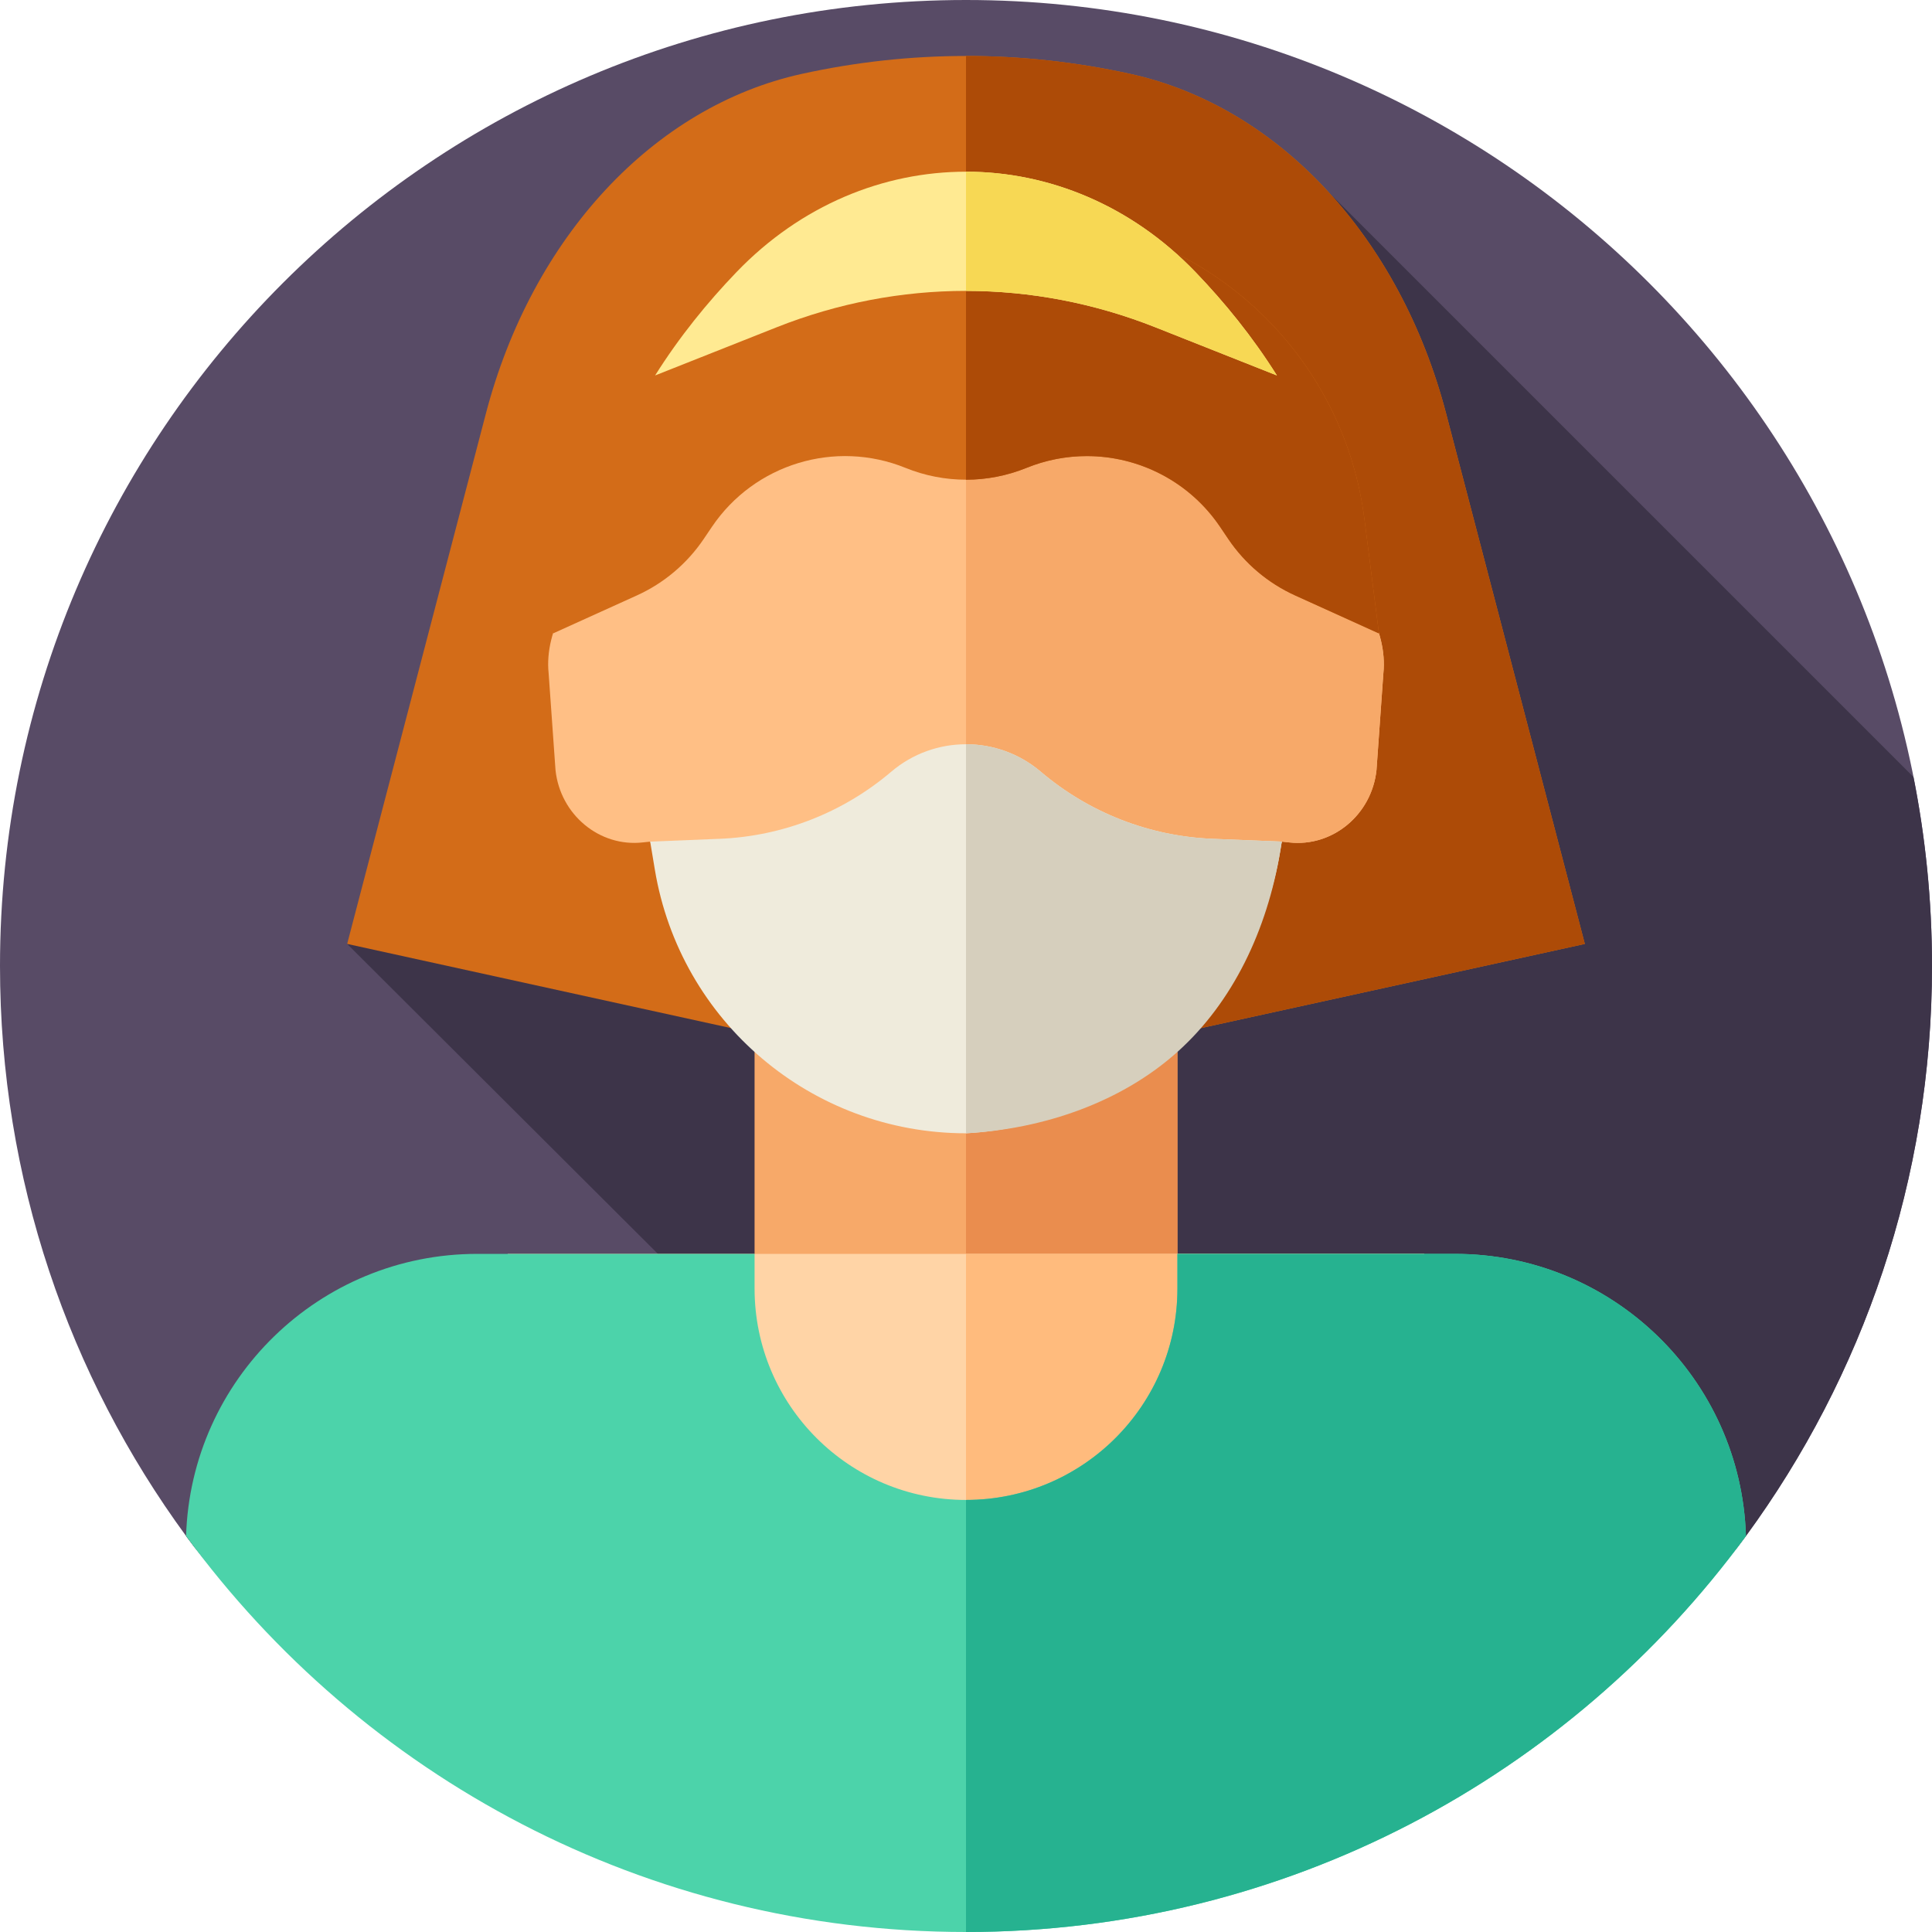
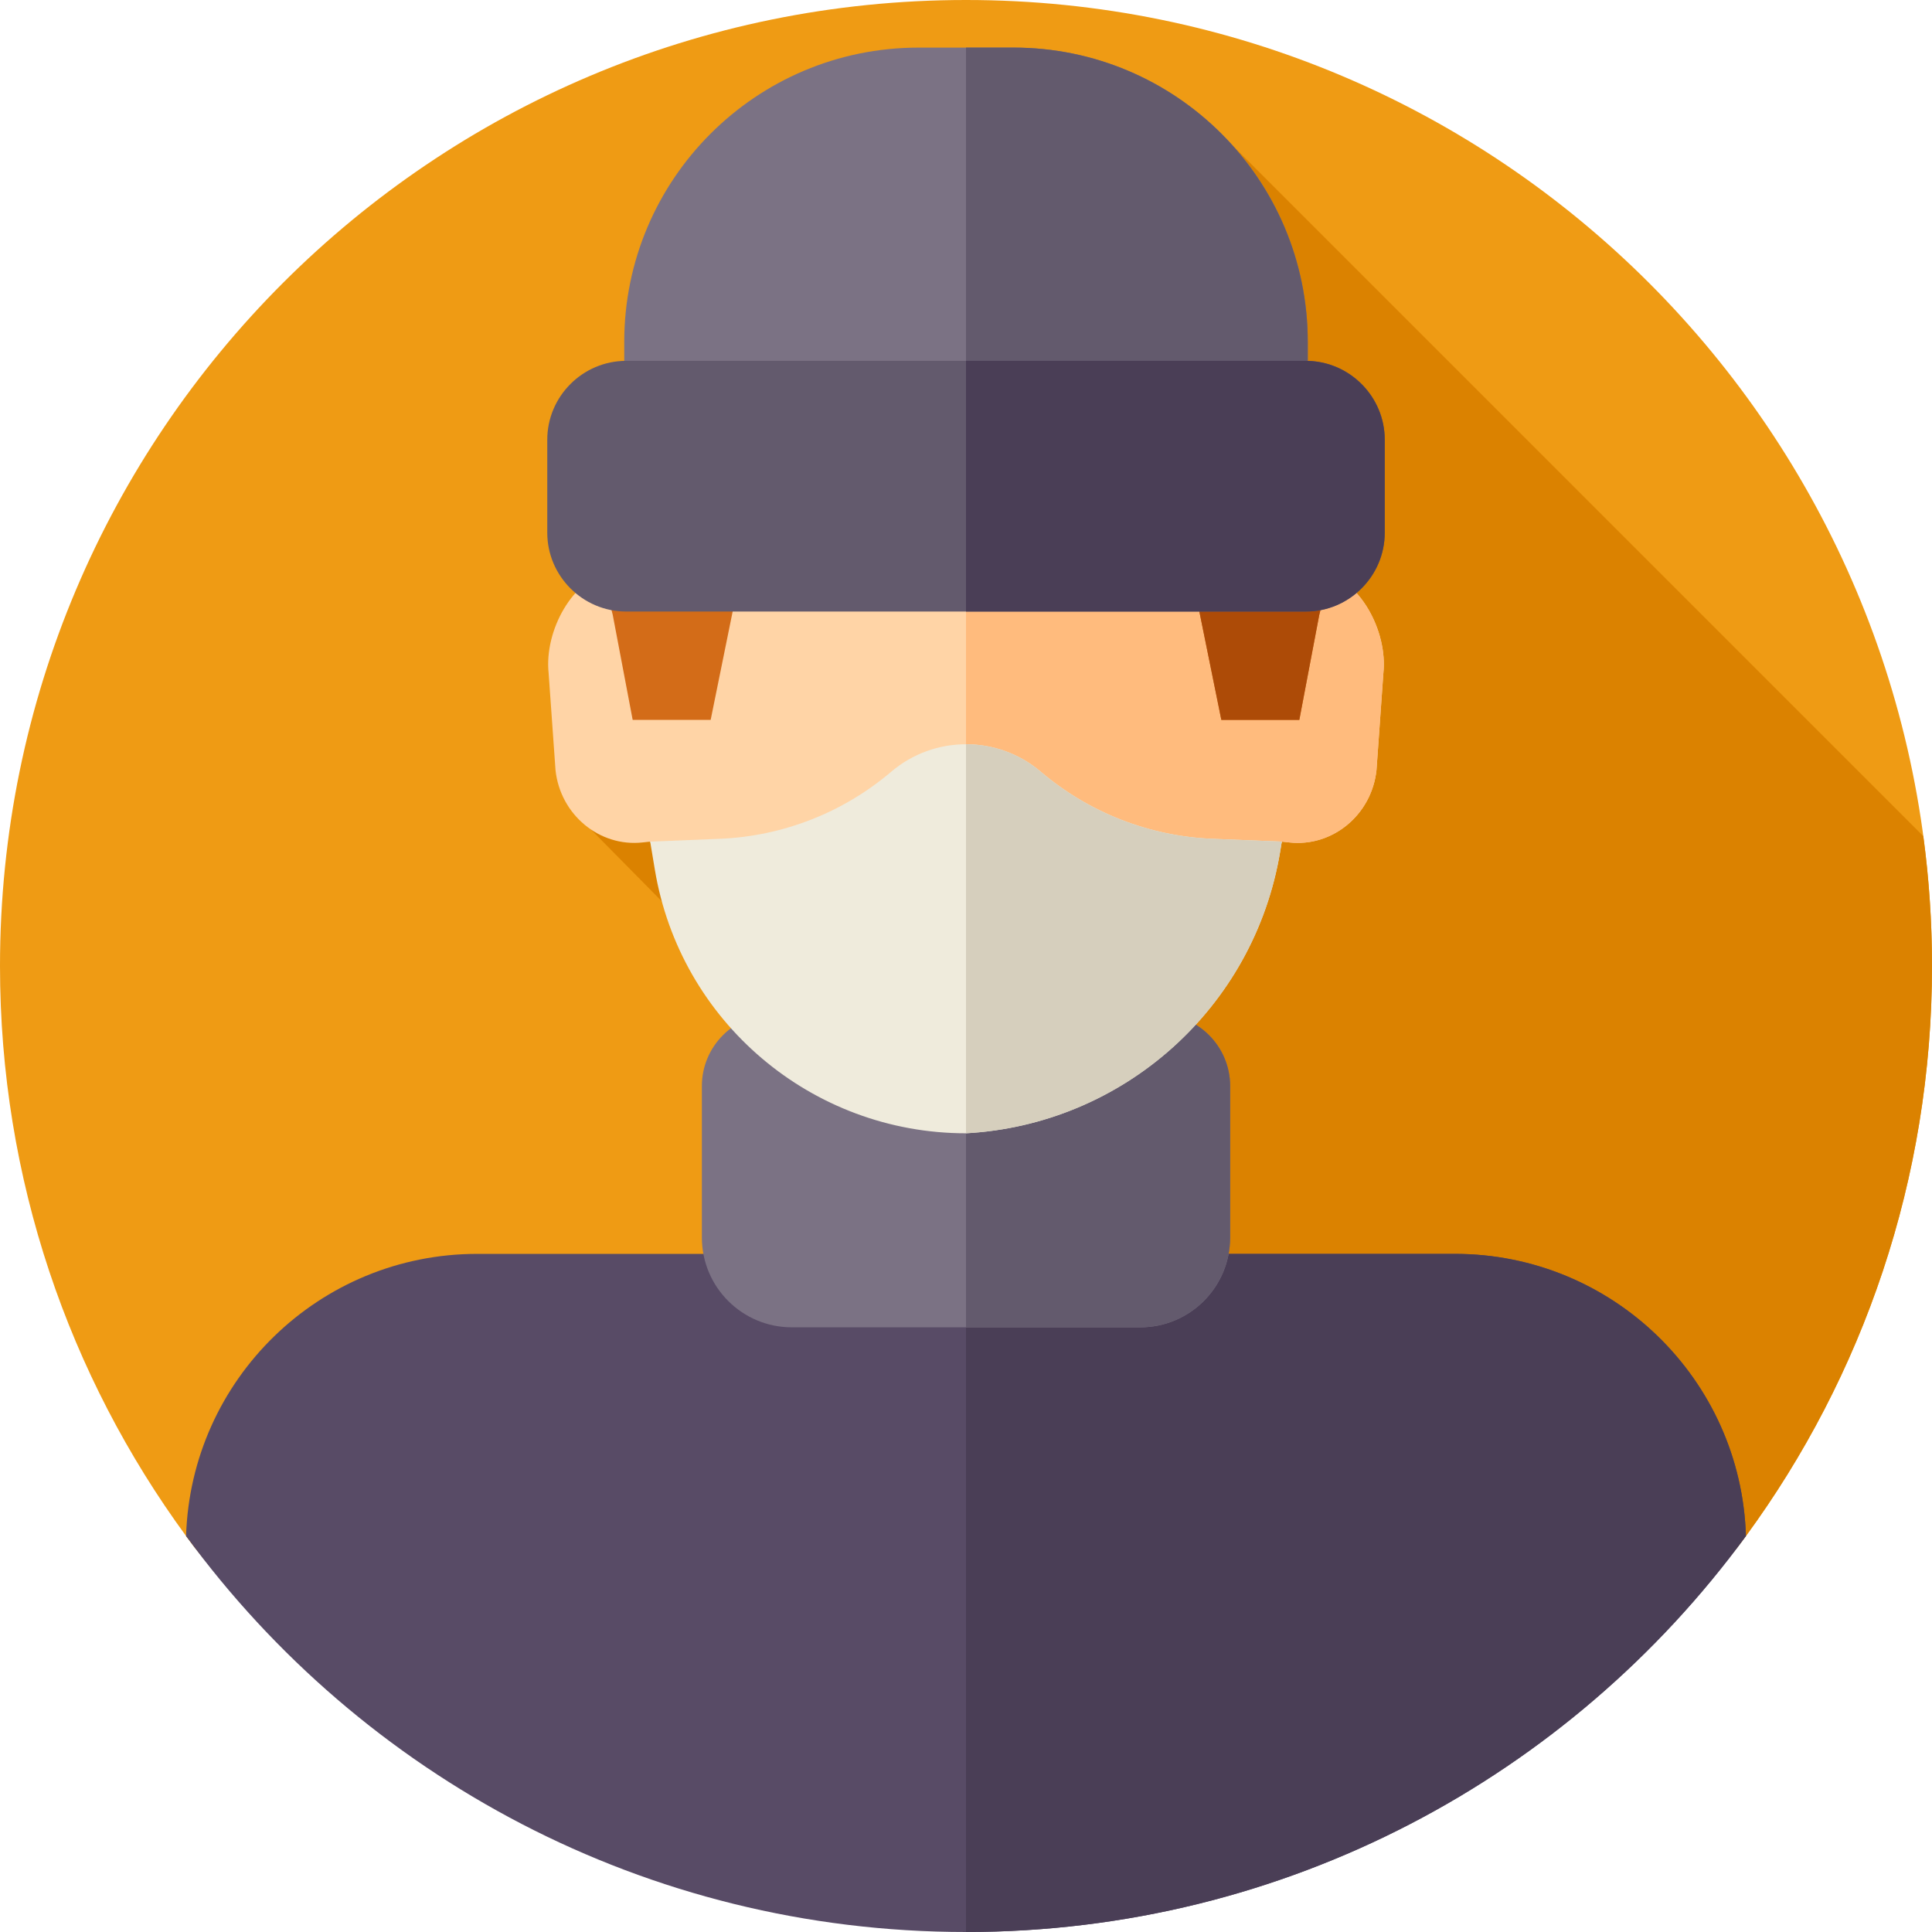
<svg xmlns="http://www.w3.org/2000/svg" id="Layer_1" enable-background="new 0 0 512 512" height="512" viewBox="0 0 512 512" width="512">
  <g>
    <g>
      <g>
-         <path d="m512 256c0 56.5-18.31 108.72-49.31 151.06-46.57 63.62-121.81 39.523-206.69 39.523s-160.12 24.097-206.69-39.523c-31-42.34-49.31-94.56-49.31-151.06 0-141.38 114.62-256 256-256s256 114.62 256 256z" fill="#584b66" />
+         <path d="m512 256c0 56.5-18.31 108.72-49.31 151.06-46.57 63.62-121.81 39.523-206.69 39.523s-160.12 24.097-206.69-39.523c-31-42.34-49.31-94.56-49.31-151.06 0-141.38 114.62-256 256-256s256 114.62 256 256z" fill="#ef9b14" />
      </g>
    </g>
-     <path d="m256 446.583c84.88 0 160.12 24.097 206.69-39.523 31-42.34 49.31-94.56 49.31-151.06 0-17.143-1.699-33.888-4.913-50.088l-155.117-155.117-259.97 199.354 112.824 112.527-155.514 44.384v.001c46.57 63.619 121.81 39.522 206.69 39.522z" fill="#3d3449" />
-     <path d="m293 278 127-27.851-36.757-140.523c-12.234-46.771-44.434-81.406-83.714-90.044-28.792-6.332-58.267-6.332-87.058 0-39.28 8.638-71.48 43.273-83.714 90.044l-36.757 140.523 127 27.851z" fill="#d36c18" />
-     <path d="m420 250.15-127 27.85h-37v-263.17c14.57 0 29.14 1.59 43.53 4.75 39.28 8.64 71.48 43.27 83.71 90.05z" fill="#ad4b07" />
-     <path d="m199.97 260.488h112.06v118.84h-112.06z" fill="#f7a969" />
-     <path d="m256 260.491h56.03v118.84h-56.03z" fill="#ea8d4e" />
-     <path d="m134.563 332.292h242.875v114.294h-242.875z" fill="#ffd4a6" />
-     <path d="m256 332.292h121.44v114.291h-121.44z" fill="#ffbb7d" />
-     <path d="m462.69 407.06c-46.57 63.62-121.81 104.94-206.69 104.94s-160.12-41.32-206.69-104.94c1.28-41.51 35.34-74.77 77.16-74.77h73.5v9.18c0 30.94 25.09 56.03 56.03 56.03 15.47 0 29.48-6.27 39.62-16.41s16.41-24.15 16.41-39.62v-9.18h73.51c41.83 0 75.88 33.25 77.15 74.77z" fill="#4cd3aa" />
-     <path d="m462.69 407.06c-46.57 63.62-121.81 104.94-206.69 104.94v-114.5c15.47 0 29.48-6.27 39.62-16.41s16.41-24.15 16.41-39.62v-9.18h73.51c41.83 0 75.88 33.25 77.15 74.77z" fill="#26b290" />
-     <path d="m349.62 151.149c-3.955-60.043-52.523-82.233-93.62-82.233s-89.666 22.19-93.62 82.233c-10.628 2.055-18.177 15.995-16.988 27.265l1.822 25.648c1.247 11.835 11.65 20.476 23.115 19.19l1.977-.214c23.485 63.063 60.316 69.638 83.694 73.33 23.378-3.692 60.209-10.267 83.694-73.33l1.977.214c11.465 1.286 21.868-7.354 23.115-19.19l1.822-25.648c1.189-11.27-6.36-25.21-16.988-27.265z" fill="#ffbf85" />
-     <path d="m366.609 178.414-1.822 25.648c-1.247 11.835-11.65 20.476-23.115 19.19l-1.977-.214c-8.027 21.528-17.602 36.48-27.664 46.971-19.404 20.242-40.63 23.924-56.03 26.359v-227.452c41.097 0 89.665 22.19 93.62 82.233 10.627 2.055 18.176 15.995 16.988 27.265z" fill="#f7a969" />
-     <path d="m275.826 204.523c-11.431-9.719-28.221-9.719-39.652 0-12.748 10.838-28.758 17.094-45.477 17.771l-18.392.744 1.233 7.414c6.705 40.322 41.586 69.882 82.461 69.882 41.791-2.318 76.381-33.318 83.247-74.606l.447-2.69-18.392-.744c-16.717-.677-32.727-6.933-45.475-17.771z" fill="#efebdc" />
-     <path d="m339.69 223.04-.44 2.69c-3.43 20.65-12.49 39.84-27.22 53.04s-35.13 20.41-56.03 21.56v-103.1c7.06 0 14.12 2.43 19.83 7.29 12.74 10.84 28.75 17.1 45.47 17.77z" fill="#d6cfbd" />
-     <path d="m361.586 137.553c-5.169-40.621-36.654-72.887-77.136-79.05-18.858-2.871-38.042-2.871-56.899 0-40.483 6.163-71.967 38.429-77.136 79.05l-3.857 30.313 22.211-10.065c7.17-3.249 13.299-8.421 17.708-14.943l2.194-3.246c11.269-16.67 32.666-23.181 51.31-15.614 10.273 4.169 21.766 4.169 32.039 0 18.644-7.567 40.041-1.056 51.31 15.614l2.194 3.246c4.409 6.521 10.538 11.694 17.708 14.943l22.211 10.065z" fill="#d36c18" />
-     <path d="m365.44 167.87-22.21-10.07c-7.17-3.25-13.3-8.42-17.71-14.94l-2.19-3.25c-8.12-12.01-21.49-18.74-35.3-18.74-5.37 0-10.8 1.01-16.01 3.13-5.14 2.08-10.58 3.13-16.02 3.13v-70.78c9.51 0 19.02.71 28.45 2.15 40.48 6.17 71.97 38.43 77.14 79.05z" fill="#ad4b07" />
-     <path d="m195.161 72.129c-7.688 8.001-15.107 17.117-21.553 27.371l32.19-12.76c32.459-12.867 67.945-12.867 100.405 0l32.19 12.76c-6.446-10.254-13.865-19.371-21.553-27.371-34.12-35.505-87.56-35.505-121.679 0z" fill="#ffea92" />
-     <path d="m338.39 99.5-32.19-12.76c-16.23-6.44-33.22-9.65-50.2-9.65v-31.59c21.89 0 43.78 8.88 60.84 26.63 7.69 8 15.11 17.12 21.55 27.37z" fill="#f7d854" />
+     <path d="m256 446.583c84.88 0 160.12 24.097 206.69-39.523 31-42.34 49.31-94.56 49.31-151.06 0-11.672-.797-23.157-2.31-34.415l-183.171-183.17-169.904 181.418 35.29 35.761c3.51 12.634 43.018 70.691 51.428 80.072l-194.023 71.394c46.57 63.62 121.81 39.523 206.69 39.523z" fill="#db8200" />
+     <g>
+       <path d="m385.54 332.29h-73.51v.002h-112.06v-.002h-73.5c-41.82 0-75.88 33.26-77.16 74.77 46.57 63.62 121.81 104.94 206.69 104.94s160.12-41.32 206.69-104.94c-1.27-41.52-35.32-74.77-77.15-74.77z" fill="#584b66" />
+       <path d="m462.69 407.06c-46.57 63.62-121.81 104.94-206.69 104.94v-179.71h129.54c41.83 0 75.88 33.25 77.15 74.77z" fill="#4a3e56" />
+       <g>
+         <path d="m325.998 287.826v40.094c0 13.162-10.67 23.833-23.833 23.833h-92.33c-13.162 0-23.833-10.67-23.833-23.833v-40.094c0-10.542 8.546-19.087 19.087-19.087h101.821c10.542-.001 19.088 8.545 19.088 19.087z" fill="#7b7284" />
+         <path d="m326 287.826v40.094c0 13.159-10.665 23.833-23.824 23.833h-46.176v-83.013h50.913c10.535-.002 19.087 8.542 19.087 19.086z" fill="#635a6d" />
+       </g>
+       <path d="m349.62 151.149c-3.955-60.043-52.523-82.233-93.62-82.233s-89.665 22.19-93.62 82.233c-10.628 2.055-18.177 15.995-16.988 27.265l1.822 25.648c1.247 11.835 11.65 20.476 23.115 19.19l1.977-.214c23.485 63.063 60.316 69.638 83.694 73.33 23.378-3.692 60.209-10.267 83.694-73.33l1.977.214c11.465 1.286 21.868-7.354 23.115-19.19l1.822-25.648c1.189-11.27-6.36-25.21-16.988-27.265z" fill="#ffd4a6" />
+       <path d="m366.609 178.414-1.822 25.648c-1.247 11.835-11.65 20.476-23.115 19.19l-1.977-.214c-8.027 21.528-17.602 36.48-27.664 46.971-19.404 20.242-40.629 23.924-56.03 26.359v-227.452c41.097 0 89.665 22.19 93.62 82.233 10.627 2.055 18.176 15.995 16.988 27.265z" fill="#ffbb7d" />
+       <path d="m289.354 73.034c-22.146-2.825-44.562-2.825-66.708 0-43.182 5.507-71.574 47.858-60.267 89.895l5.287 27.851h20.667l6.879-33.89c2.584-12.73 15.333-20.675 27.9-17.386l27.16 7.109c3.756.983 7.702.983 11.458 0l27.16-7.109c12.567-3.29 25.316 4.655 27.9 17.386l6.878 33.89h20.667l5.287-27.851c11.306-42.037-17.086-84.388-60.268-89.895z" fill="#d36c18" />
+       <path d="m349.62 162.93-5.29 27.85h-20.66l-6.88-33.89c-2.59-12.73-15.34-20.67-27.9-17.39l-27.16 7.11c-1.88.49-3.81.74-5.73.74v-76.43c11.14 0 22.28.7 33.35 2.11 43.19 5.51 71.58 47.86 60.27 89.9z" fill="#ad4b07" />
+       <path d="m346.57 110.07h-181.14v-19.455c0-43.078 34.922-78 78-78h25.14c43.078 0 78 34.922 78 78z" fill="#7b7284" />
+       <path d="m346.57 90.62v19.45h-90.57v-97.46h12.57c43.08 0 78 34.93 78 78.01z" fill="#635a6d" />
+       <path d="m275.826 204.523c-11.431-9.719-28.221-9.719-39.652 0-12.748 10.838-28.758 17.094-45.477 17.771l-18.392.744 1.233 7.414c6.705 40.322 41.586 69.882 82.461 69.882 41.791-2.318 76.381-33.318 83.247-74.606l.447-2.69-18.392-.744c-16.717-.677-32.727-6.933-45.475-17.771z" fill="#efebdc" />
+       <path d="m339.69 223.04-.44 2.69c-3.43 20.65-13.8 38.72-28.53 51.92s-33.82 21.53-54.72 22.68v-103.1c7.06 0 14.12 2.43 19.83 7.29 12.74 10.84 28.75 17.1 45.47 17.77z" fill="#d6cfbd" />
+       <path d="m346.069 162.065h-180.138c-11.494 0-20.898-9.404-20.898-20.898v-24.637c0-11.494 9.404-20.898 20.898-20.898h180.139c11.494 0 20.898 9.404 20.898 20.898v24.637c0 11.494-9.404 20.898-20.899 20.898z" fill="#635a6d" />
+       <path d="m366.97 116.53v24.64c0 11.49-9.41 20.89-20.9 20.89h-90.07v-66.43h90.07c.17 0 .34 0 .5.01 11.26.27 20.4 9.57 20.4 20.89z" fill="#4a3e56" />
+     </g>
  </g>
</svg>
